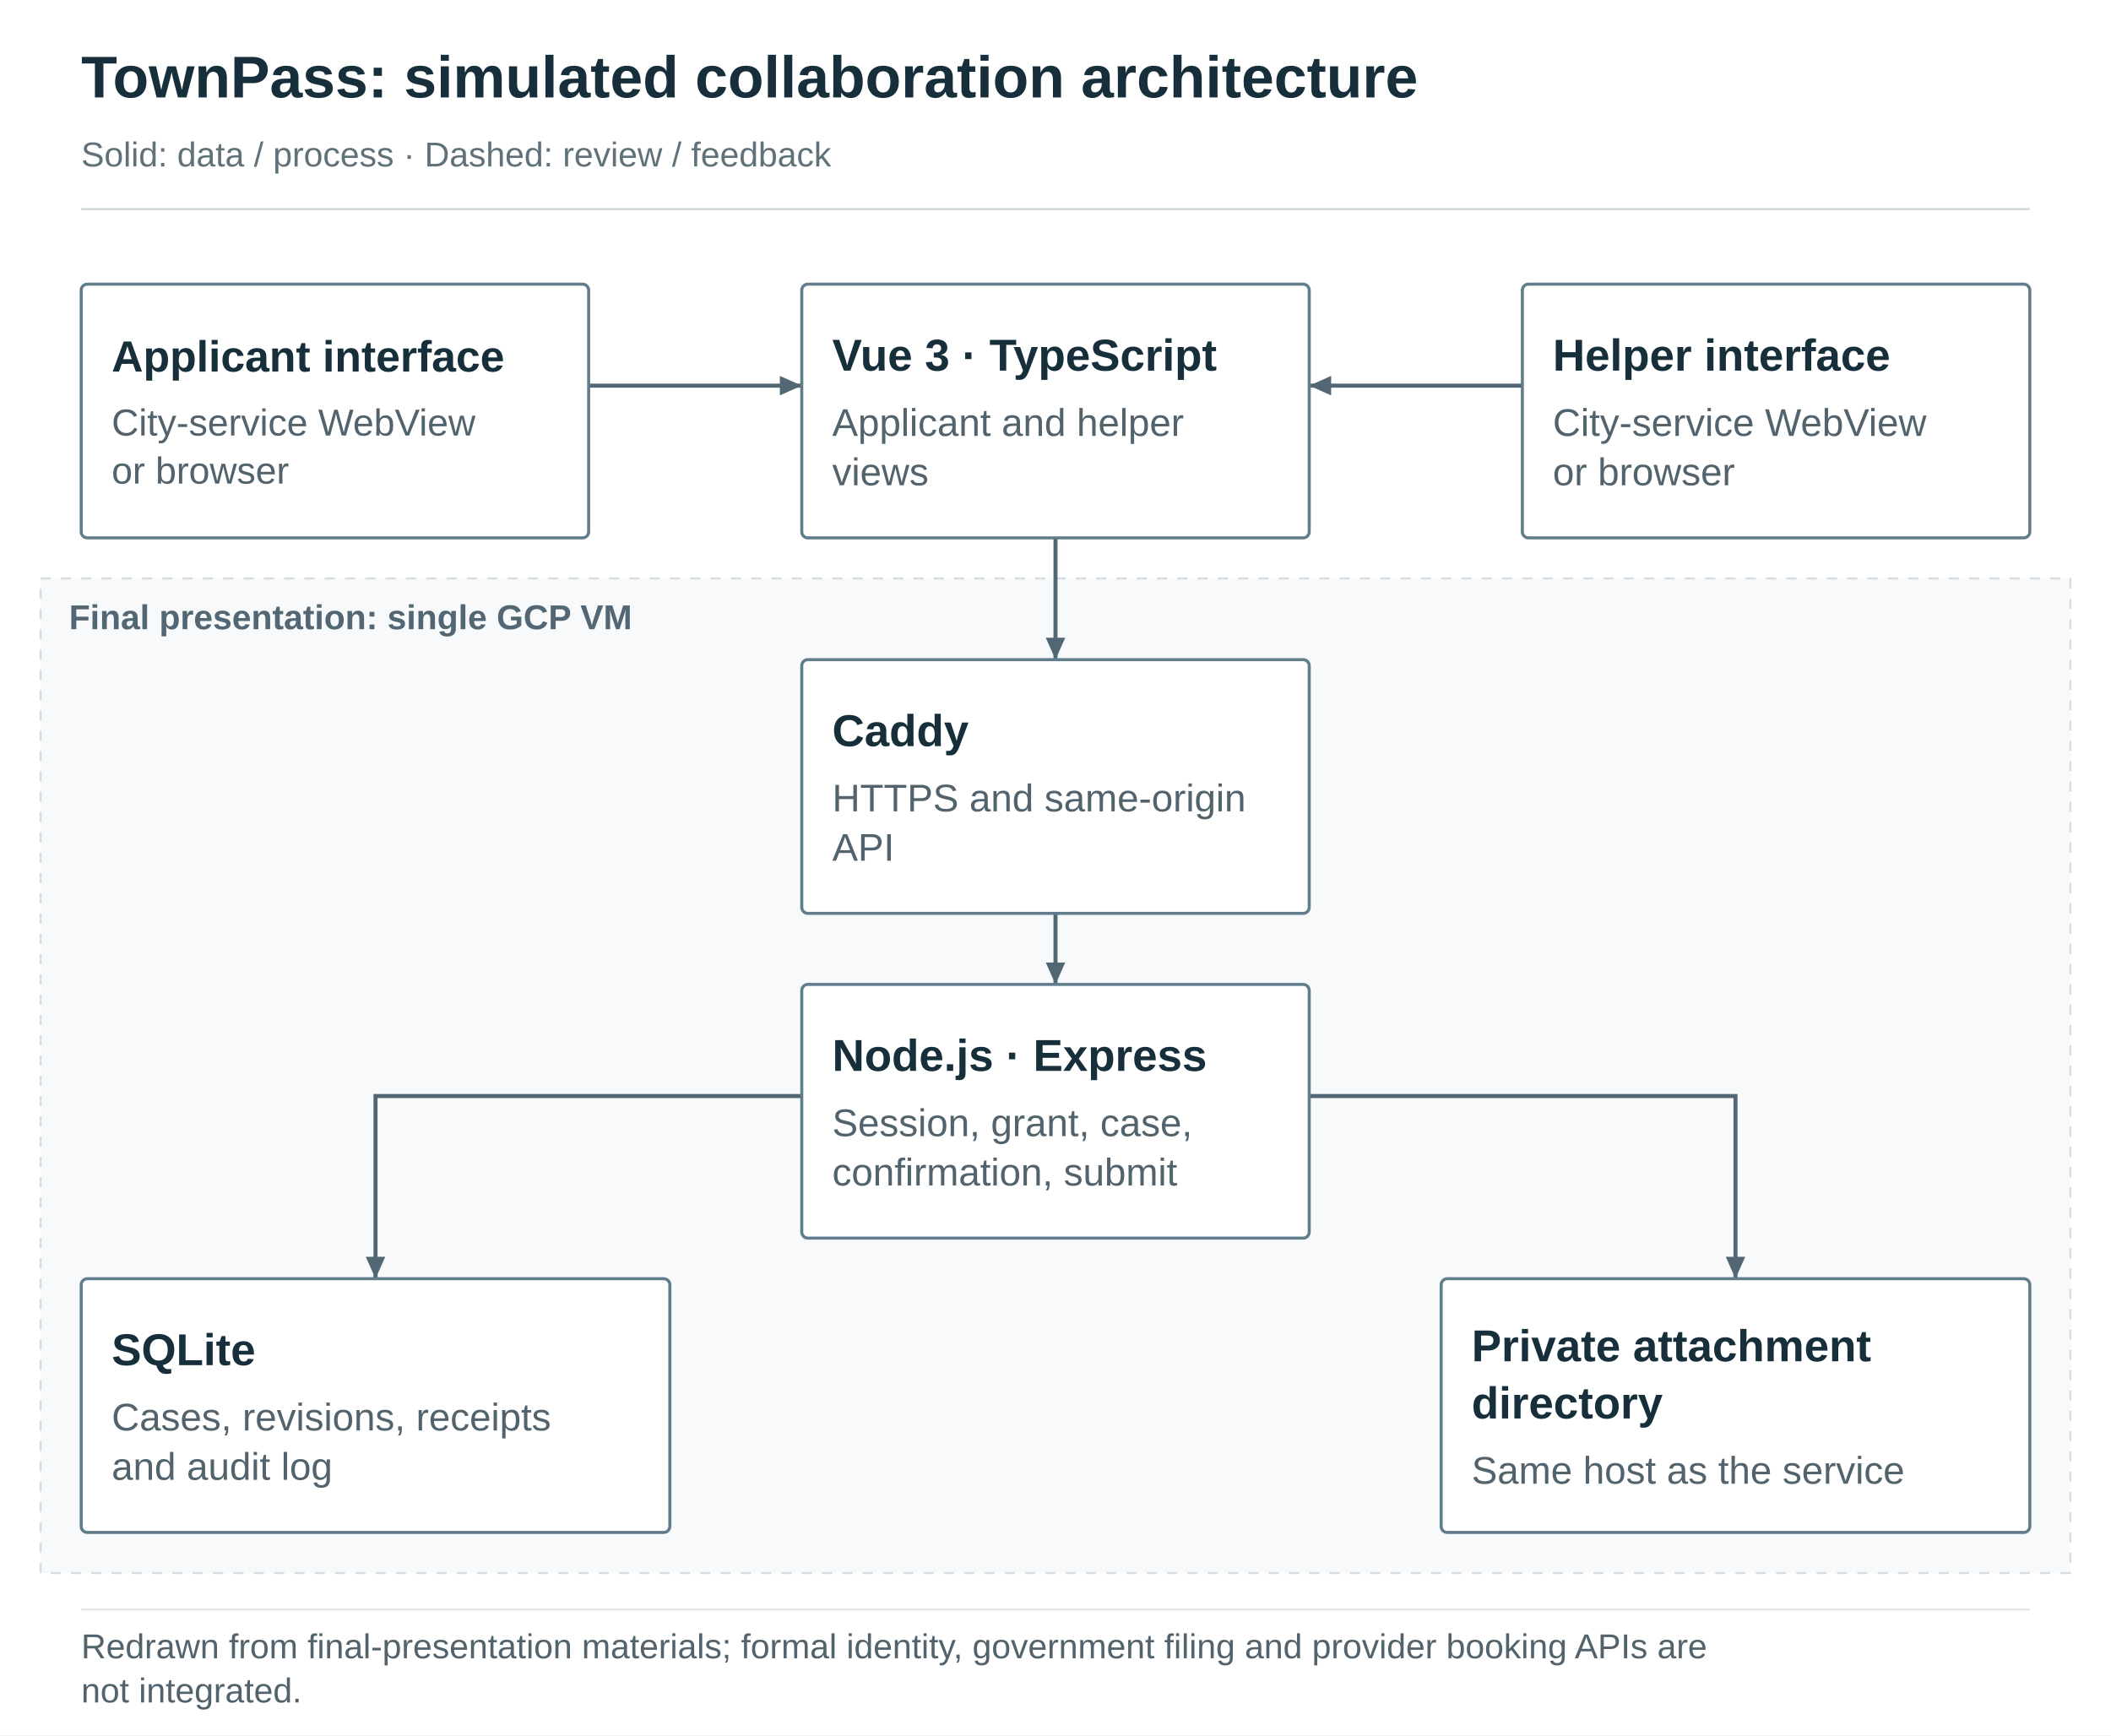
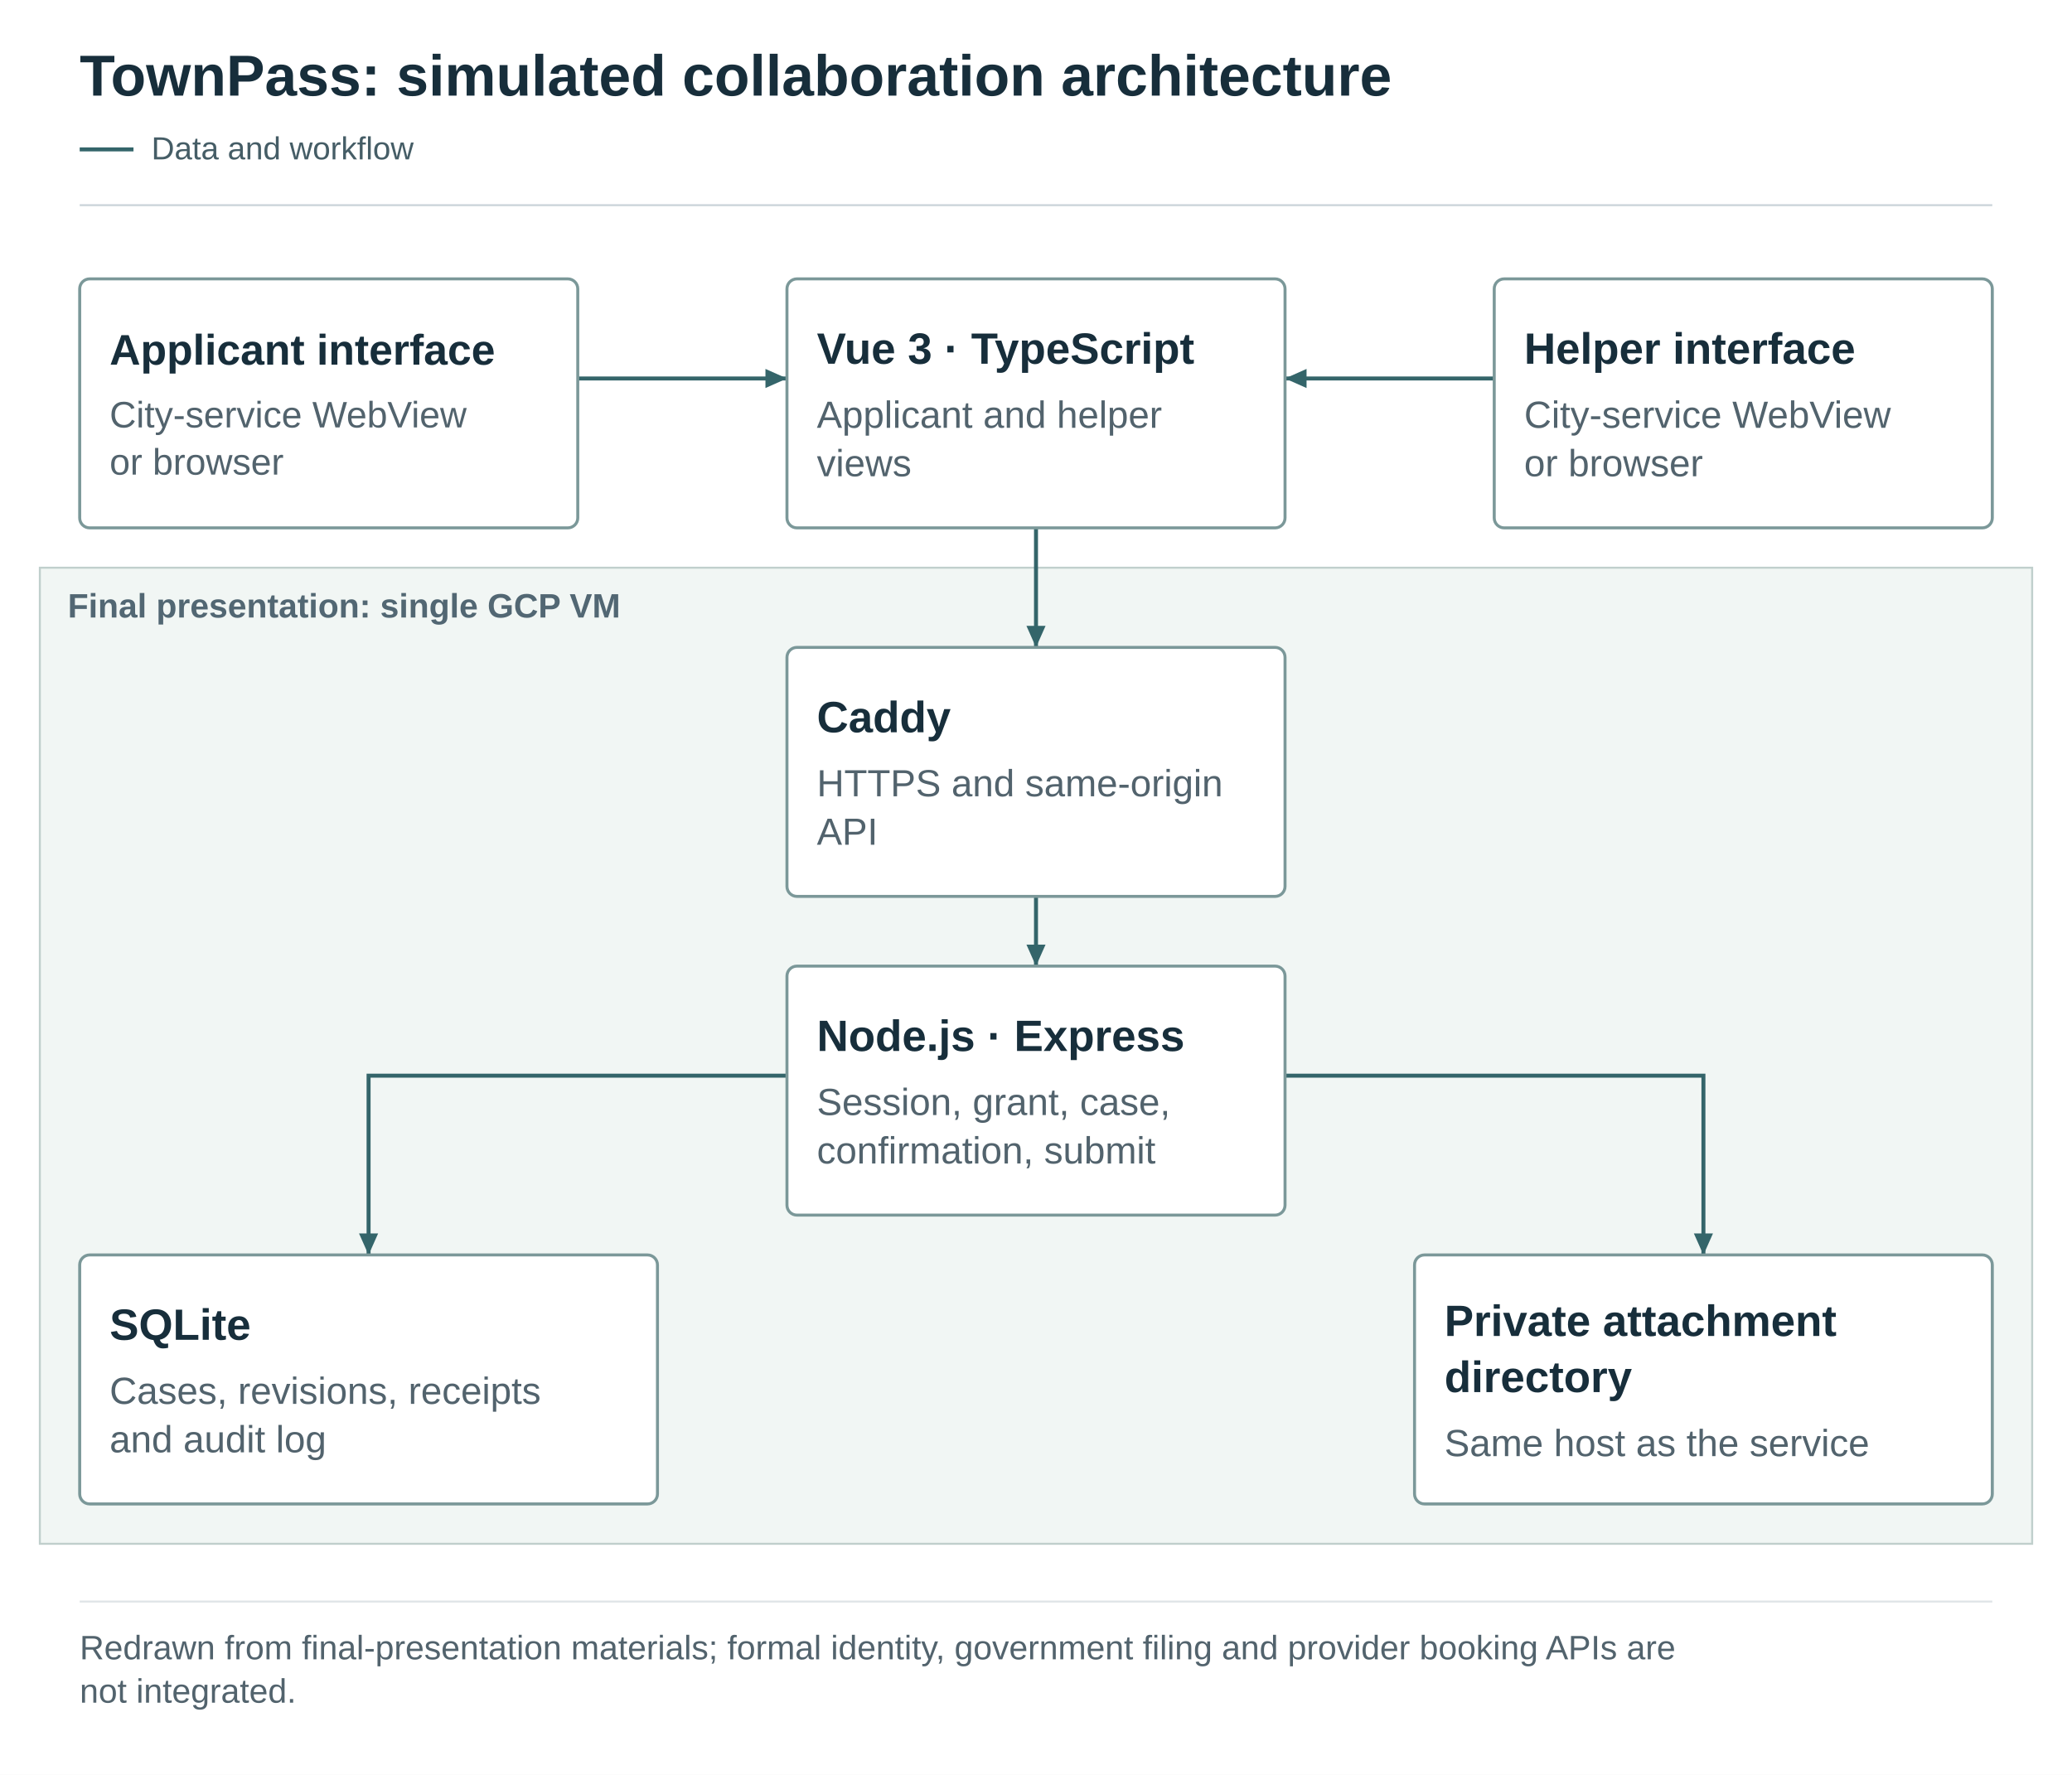
- <svg xmlns="http://www.w3.org/2000/svg" viewBox="0 0 1040 855" role="img" aria-labelledby="title desc" lang="en">
+ <svg xmlns="http://www.w3.org/2000/svg" viewBox="0 0 1040 891" role="img" aria-labelledby="title desc" lang="en">
  <defs>
    <marker id="townpass-architecture-en" viewBox="0 0 10 10" refX="9" refY="5" markerWidth="6" markerHeight="6" orient="auto">
-       <path d="M0 1L9 5L0 9Z" fill="#526773" />
+       <path d="M0 1L9 5L0 9Z" fill="context-stroke" />
    </marker>
  </defs>
-   <rect width="1040" height="855" fill="#fff" />
+   <rect width="1040" height="891" fill="#fff" />
  <g font-family="Arial,Microsoft JhengHei,sans-serif">
    <text x="40" y="48" fill="#172e3b" font-size="29" font-weight="600">
      <tspan x="40" dy="0">TownPass: simulated collaboration architecture</tspan>
    </text>
-     <text x="40" y="82" fill="#61717a" font-size="17">
-       <tspan x="40" dy="0">Solid: data / process  ·  Dashed: review / feedback</tspan>
+     <path d="M40 75H67" stroke="#34656a" stroke-width="2" />
+     <text x="76" y="80" fill="#455d66" font-size="16">
+       <tspan x="76" dy="0">Data and workflow</tspan>
    </text>
    <path d="M40 103H1000" stroke="#ccd5da" />
-     <rect x="20" y="285" width="1000" height="490" fill="#f7f9fa" stroke="#d4dde1" stroke-dasharray="5 5" />
+     <rect x="20" y="285" width="1000" height="490" fill="#f1f6f4" stroke="#c0cfcc" />
    <text x="34" y="310" fill="#526773" font-size="17" font-weight="600">
      <tspan x="34" dy="0">Final presentation: single GCP VM</tspan>
    </text>
-     <path d="M290 190H395" fill="none" stroke="#526773" stroke-width="2" marker-end="url(#townpass-architecture-en)" />
-     <path d="M750 190H645" fill="none" stroke="#526773" stroke-width="2" marker-end="url(#townpass-architecture-en)" />
-     <path d="M520 240V325" fill="none" stroke="#526773" stroke-width="2" marker-end="url(#townpass-architecture-en)" />
-     <path d="M520 410V485" fill="none" stroke="#526773" stroke-width="2" marker-end="url(#townpass-architecture-en)" />
-     <path d="M395 540H185V630" fill="none" stroke="#526773" stroke-width="2" marker-end="url(#townpass-architecture-en)" />
-     <path d="M645 540H855V630" fill="none" stroke="#526773" stroke-width="2" marker-end="url(#townpass-architecture-en)" />
-     <rect x="40" y="140" width="250" height="125" rx="3" fill="#fff" stroke="#617d8c" stroke-width="1.5" />
+     <path d="M290 190H395" fill="none" stroke="#34656a" stroke-width="2" marker-end="url(#townpass-architecture-en)" />
+     <path d="M750 190H645" fill="none" stroke="#34656a" stroke-width="2" marker-end="url(#townpass-architecture-en)" />
+     <path d="M520 240V325" fill="none" stroke="#34656a" stroke-width="2" marker-end="url(#townpass-architecture-en)" />
+     <path d="M520 410V485" fill="none" stroke="#34656a" stroke-width="2" marker-end="url(#townpass-architecture-en)" />
+     <path d="M395 540H185V630" fill="none" stroke="#34656a" stroke-width="2" marker-end="url(#townpass-architecture-en)" />
+     <path d="M645 540H855V630" fill="none" stroke="#34656a" stroke-width="2" marker-end="url(#townpass-architecture-en)" />
+     <rect x="40" y="140" width="250" height="125" rx="5" fill="#fff" stroke="#7b9899" stroke-width="1.5" />
    <text x="55" y="183.06" fill="#172e3b" font-size="21.5" font-weight="600">
      <tspan x="55" dy="0">Applicant interface</tspan>
    </text>
    <text x="55" y="214.58" fill="#52636d" font-size="18.5">
      <tspan x="55" dy="0">City-service WebView</tspan>
      <tspan x="55" dy="23.68">or browser</tspan>
    </text>
-     <rect x="750" y="140" width="250" height="125" rx="3" fill="#fff" stroke="#617d8c" stroke-width="1.5" />
+     <rect x="750" y="140" width="250" height="125" rx="5" fill="#fff" stroke="#7b9899" stroke-width="1.5" />
    <text x="765" y="182.6" fill="#172e3b" font-size="22" font-weight="600">
      <tspan x="765" dy="0">Helper interface</tspan>
    </text>
    <text x="765" y="214.76" fill="#52636d" font-size="19">
      <tspan x="765" dy="0">City-service WebView</tspan>
      <tspan x="765" dy="24.32">or browser</tspan>
    </text>
-     <rect x="395" y="140" width="250" height="125" rx="3" fill="#fff" stroke="#617d8c" stroke-width="1.5" />
+     <rect x="395" y="140" width="250" height="125" rx="5" fill="#fff" stroke="#7b9899" stroke-width="1.5" />
    <text x="410" y="182.6" fill="#172e3b" font-size="22" font-weight="600">
      <tspan x="410" dy="0">Vue 3 · TypeScript</tspan>
    </text>
    <text x="410" y="214.76" fill="#52636d" font-size="19">
      <tspan x="410" dy="0">Applicant and helper</tspan>
      <tspan x="410" dy="24.32">views</tspan>
    </text>
-     <rect x="395" y="325" width="250" height="125" rx="3" fill="#fff" stroke="#617d8c" stroke-width="1.5" />
+     <rect x="395" y="325" width="250" height="125" rx="5" fill="#fff" stroke="#7b9899" stroke-width="1.5" />
    <text x="410" y="367.6" fill="#172e3b" font-size="22" font-weight="600">
      <tspan x="410" dy="0">Caddy</tspan>
    </text>
    <text x="410" y="399.76" fill="#52636d" font-size="19">
      <tspan x="410" dy="0">HTTPS and same-origin</tspan>
      <tspan x="410" dy="24.32">API</tspan>
    </text>
-     <rect x="395" y="485" width="250" height="125" rx="3" fill="#fff" stroke="#617d8c" stroke-width="1.5" />
+     <rect x="395" y="485" width="250" height="125" rx="5" fill="#fff" stroke="#7b9899" stroke-width="1.5" />
    <text x="410" y="527.6" fill="#172e3b" font-size="22" font-weight="600">
      <tspan x="410" dy="0">Node.js · Express</tspan>
    </text>
    <text x="410" y="559.76" fill="#52636d" font-size="19">
      <tspan x="410" dy="0">Session, grant, case,</tspan>
      <tspan x="410" dy="24.32">confirmation, submit</tspan>
    </text>
-     <rect x="40" y="630" width="290" height="125" rx="3" fill="#fff" stroke="#617d8c" stroke-width="1.5" />
+     <rect x="40" y="630" width="290" height="125" rx="5" fill="#fff" stroke="#7b9899" stroke-width="1.5" />
    <text x="55" y="672.6" fill="#172e3b" font-size="22" font-weight="600">
      <tspan x="55" dy="0">SQLite</tspan>
    </text>
    <text x="55" y="704.76" fill="#52636d" font-size="19">
      <tspan x="55" dy="0">Cases, revisions, receipts</tspan>
      <tspan x="55" dy="24.32">and audit log</tspan>
    </text>
-     <rect x="710" y="630" width="290" height="125" rx="3" fill="#fff" stroke="#617d8c" stroke-width="1.5" />
+     <rect x="710" y="630" width="290" height="125" rx="5" fill="#fff" stroke="#7b9899" stroke-width="1.5" />
    <text x="725" y="670.68" fill="#172e3b" font-size="22" font-weight="600">
      <tspan x="725" dy="0">Private attachment</tspan>
      <tspan x="725" dy="28.16">directory</tspan>
    </text>
    <text x="725" y="731" fill="#52636d" font-size="19">
      <tspan x="725" dy="0">Same host as the service</tspan>
    </text>
-     <path d="M40 793H1000" stroke="#e0e5e8" />
-     <text x="40" y="817" fill="#52636d" font-size="17">
+     <path d="M40 804H1000" stroke="#e0e5e8" />
+     <text x="40" y="833" fill="#52636d" font-size="17">
      <tspan x="40" dy="0">Redrawn from final-presentation materials; formal identity, government filing and provider booking APIs are</tspan>
      <tspan x="40" dy="21.76">not integrated.</tspan>
    </text>
  </g>
</svg>
